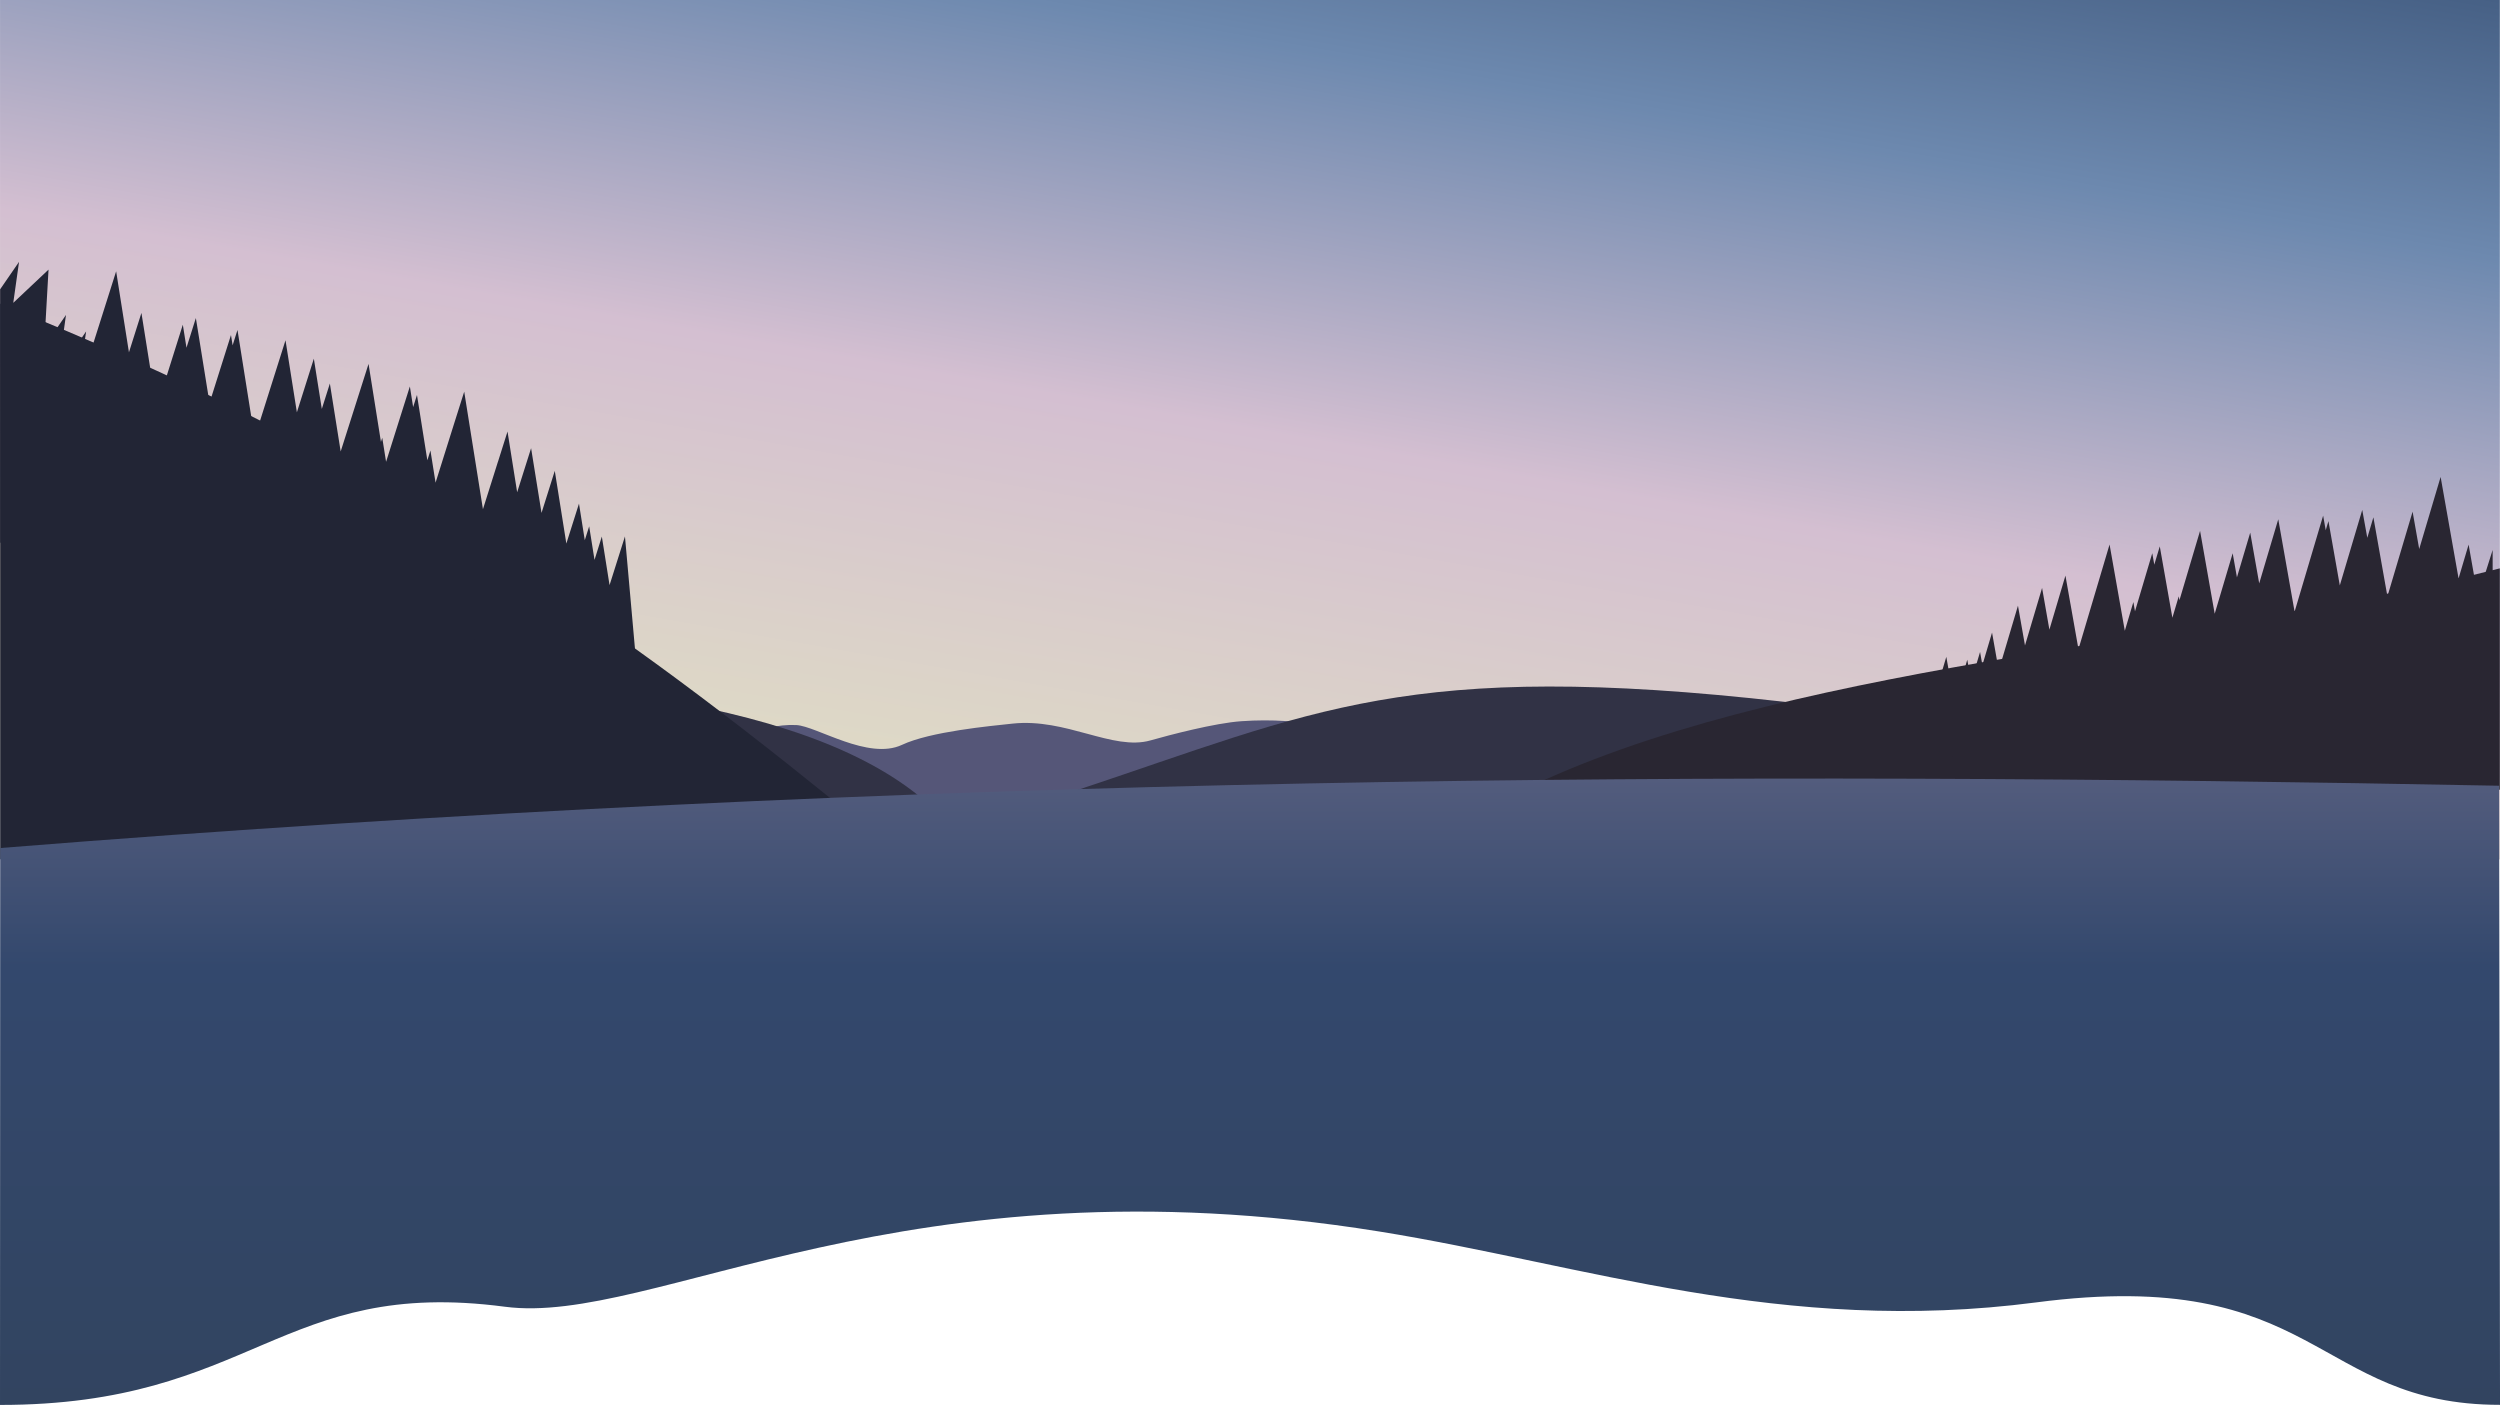
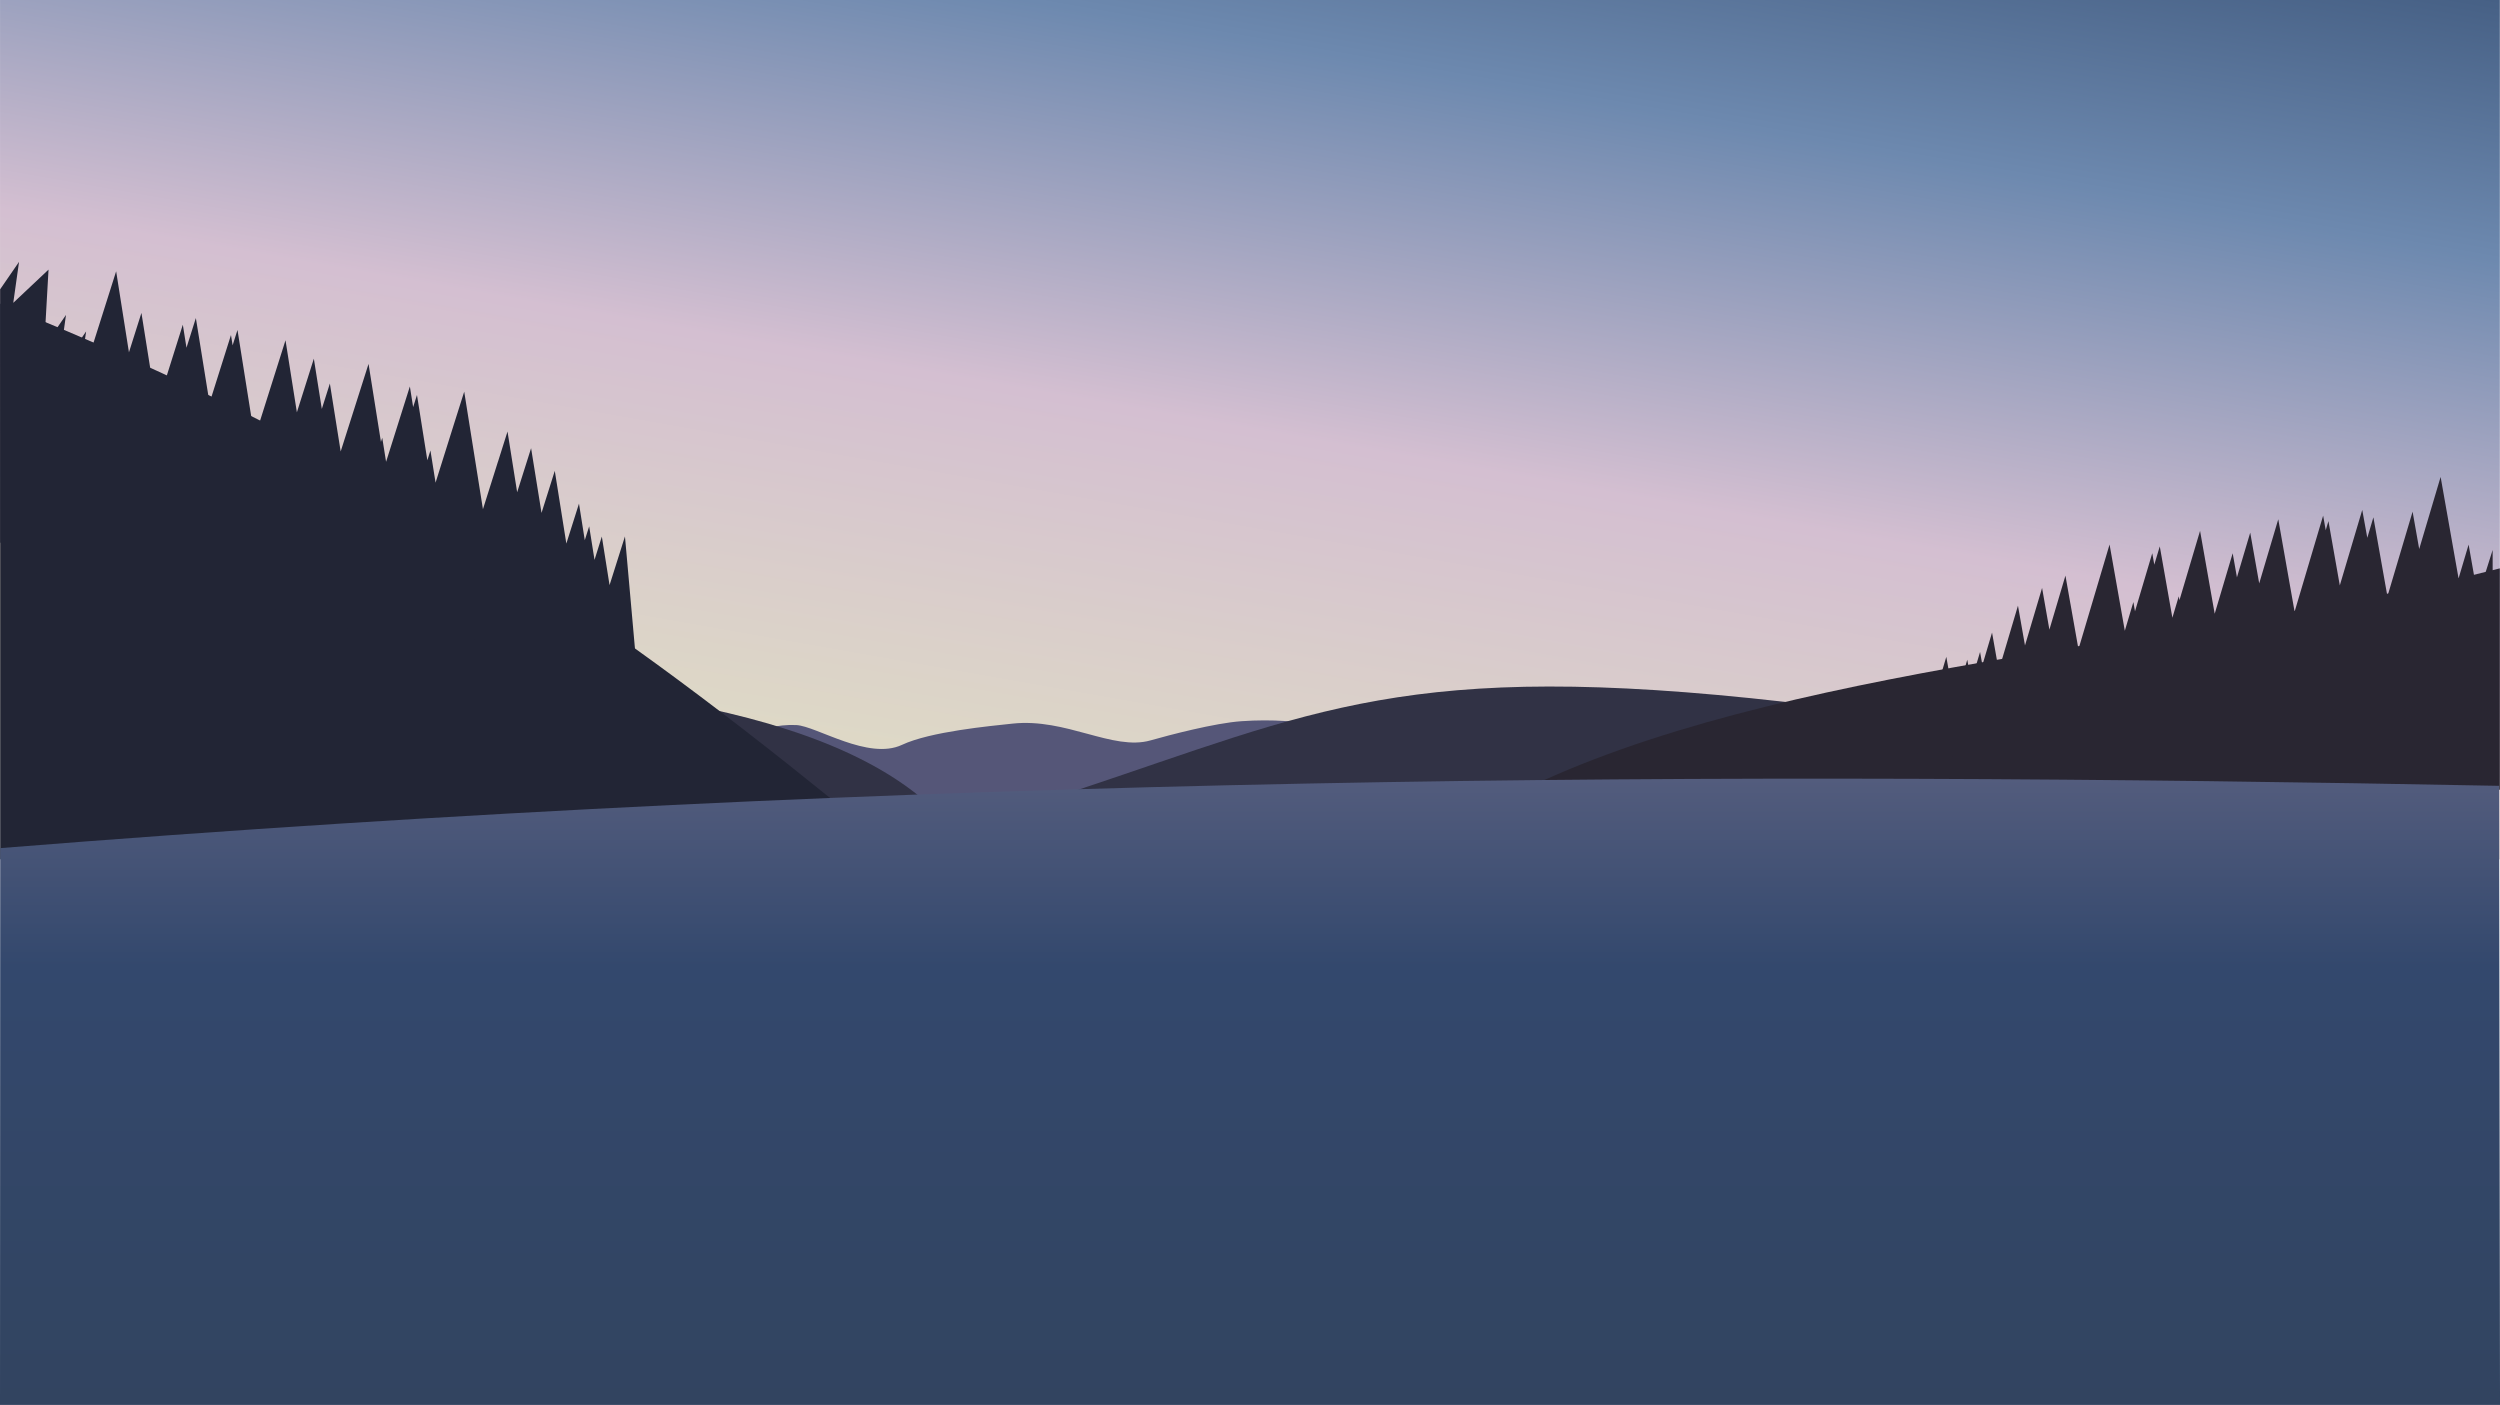
<svg xmlns="http://www.w3.org/2000/svg" viewBox="0 0 1366.61 768">
-   <g id="Layer_5" data-name="Layer 5">
-     <rect id="Sky" class="cls-1" x="0.02" width="1366.5" height="469.79" />
-   </g>
-   <g id="Layer_4" data-name="Layer 4">
-     <path id="mountains" class="cls-2" d="M435.25,396.35c11.08.59,39.38,19.46,57.76,10.81,15.5-7.28,48.39-10.3,60.4-11.6,29.33-3.17,54.85,15,75.38,9.19,10.07-2.86,35.16-9.51,49.77-10.51,69.22-4.75,89,29.16,89,36.5S330,447.41,330,447.41,395.69,394.24,435.25,396.35Z" transform="translate(0.07)" />
-     <path id="hill" class="cls-3" d="M975.87,383.7c-206.7-23.41-256.84,5-388.65,48.72l373.92-6.77Z" transform="translate(0.07)" />
-     <path id="hill-2" data-name="hill" class="cls-3" d="M342,379.34c60.14,8.7,121.91,24.35,161,56.35.11.09-158,8-158,8Z" transform="translate(0.07)" />
-   </g>
-   <g id="Layer_3" data-name="Layer 3">
-     <path id="hill-3" data-name="hill" class="cls-4" d="M.05,166c200,80,327,167.65,455.56,271.76C456,438.08.05,469.69.05,469.69Z" transform="translate(0.07)" />
-     <path id="trees_left" data-name="trees left" class="cls-4" d="M348,365.46l-6.44-72.23-8.42,26.63-4.22-26.57-4,12.77-2.92-18.35-2.4,7.59-3.17-20-6.91,21.84-6.32-39.75-7.25,23L290.25,245l-7.62,24.09-5.27-33.2-5.17,16.37,0-.06-8.26,26.15L253.69,214.1l-6.09,19.27L238,263.93l0-.28-2.77-17.39-1.69,5.35-5.67-35.71-2.1,6.64-1.79-11.28-13,41.19-2.1-13.15-.71,2.26-6.78-42.64L186.16,246.8l-5.91-37.16-4.4,13.91-4.36-27.48-9.27,29.32L156,186l-16.87,53.36-9.38-59-2.66,8.43-.9-5.64-11.72,37.12L107,173.86l-5.13,16.23-2-12.59L85.52,223.05l-8.28-52L70.42,192.6l-7-44.3L44.86,206.89l-.8-5L47,181.18l-5,7.31-2.08,3-8.28,12L36,172.16,24.07,189.47l2.39-42.09L7.18,165.55l3.16-22.41L0,158.16.05,296.7h0c6.43-.7,11.07-1.6,11.07-1.6l1.38-9.76c1.49.87,3.07,1.76,4.69,2.63l-6.25,19.79a149.16,149.16,0,0,0,20.43,12.43c10.14,5,24.17,6.07,24.17,6.07l-2.69-16.94c.91.27,1.81.52,2.71.75a134.13,134.13,0,0,0,11.86,6.66c10.12,5,24.16,6.07,24.16,6.07l-1.81-11.41c1.64.91,3.34,1.81,5.07,2.65,1,.47,2,.91,3,1.32a135.6,135.6,0,0,0,12.43,7c10.14,5,24.17,6.07,24.17,6.07l-.08-.53a95.14,95.14,0,0,0,10,1.9c1.7.94,3.48,1.88,5.29,2.76,10.14,5,24.17,6.08,24.17,6.08l-.48-3c2.65,1.58,5.6,3.22,8.62,4.7,10.13,5,24.16,6.07,24.16,6.07l-.85-5.37a85.64,85.64,0,0,0,20.46,4.47l0-.23c.73.38,1.48.76,2.22,1.12,10.14,5,24.17,6.08,24.17,6.08l-1.31-8.25a139.36,139.36,0,0,0,14.19,8.14c10.12,5,24.16,6.07,24.16,6.07l-.78-5c2.35,1.39,17.61,6.27,20.25,7.56C312.91,363.16,348,365.46,348,365.46Z" transform="translate(0.07)" />
-   </g>
-   <g id="Layer_2" data-name="Layer 2">
-     <path id="hill-4" data-name="hill" class="cls-5" d="M1366.44,310.69c-155,40-377,50-523,116-.4.19,523,5,523,5Z" transform="translate(0.07)" />
-     <path id="trees_right" data-name="trees right" class="cls-5" d="M1362.61,411.89a137.63,137.63,0,0,1-20.06,8.85c-9.81,3.3-22.7,2.62-22.7,2.62l4.48-15.08q-1.29.21-2.55.36a123.41,123.41,0,0,1-11.58,4.63c-9.8,3.3-22.69,2.62-22.69,2.62l3-10.15c-1.6.63-3.25,1.24-4.92,1.8-.93.31-1.89.59-2.86.84a125.22,125.22,0,0,1-12.14,4.89c-9.81,3.3-22.7,2.62-22.7,2.62l.14-.47a85.82,85.82,0,0,1-9.29.53c-1.66.65-3.39,1.29-5.14,1.88-9.81,3.3-22.7,2.62-22.7,2.62l.8-2.69c-2.6,1.12-5.47,2.25-8.4,3.24-9.8,3.3-22.69,2.62-22.69,2.62l1.42-4.78a78.34,78.34,0,0,1-19.13,1.61l.06-.21c-.71.26-1.43.52-2.15.76-9.81,3.3-22.7,2.62-22.7,2.62l2.18-7.34a128.85,128.85,0,0,1-13.87,5.7c-9.8,3.3-22.69,2.62-22.69,2.62l1.31-4.43c-2.31,1-4.81,1.94-7.36,2.8-9.81,3.3-22.7,2.62-22.7,2.62l1.72-5.78a65.42,65.42,0,0,1-9.91.39l2.06-6.94a46,46,0,0,1-9.32.61l.87-2.92a41.42,41.42,0,0,1-12.35,1.35l15.82-53.25,4.46,25.21,7-23.64,2.14,12.09,4.85-16.33,1.27,7.19,5.28-17.78,3.66,20.68,10.51-35.38,3.84,21.74,9.34-31.44,4,22.81,8.77-29.54,2.74,15.5,0-.06,4.38,24.76,17-57.21,3.23,18.25,5.11,28.93.07-.25,4.6-15.47.89,5.06,9.44-31.77,1.11,6.28,3-10,6.89,39,3.48-11.7.38,2.14,11.27-37.94,8,45.33,9.83-33.07,2.33,13.17,7.26-24.45,4.91,27.76,10.42-35.07,8.93,50.52,15.6-52.5,1.41,8,1.49-5,6.21,35.15,12.27-41.28L1294,294l3.33-11.21L1305,326l13.76-46.3,3.61,20.43,11.71-39.42,9.81,55.48,5.49-18.49,5.05,28.58,8.09-25.65Z" transform="translate(0.07)" />
-   </g>
-   <g id="Layer_1" data-name="Layer 1">
-     <path id="snowice" class="cls-6" d="M-.07,768c138.31,0,153-69.88,276-53.68C357,725,493.49,631.24,753.8,673.18c112,18,220.31,56.93,359.21,38.77,154.29-20.18,151.91,56,253.54,56l-.5-338.43c-421-8.2-861-6.47-1366,34.05Z" transform="translate(0.07)" />
-   </g>
  <defs>
    <style>
      .cls-1 {
        fill: url(#linear-gradient);
      }

      .cls-2 {
        fill: #555678;
      }

      .cls-3 {
        fill: #313245;
      }

      .cls-4 {
        fill: #222535;
      }

      .cls-5 {
        fill: #292632;
      }

      .cls-6 {
        fill: url(#linear-gradient-2);
      }
    </style>
    <linearGradient id="linear-gradient" x1="622.5" y1="579.55" x2="744.04" y2="-109.76" gradientUnits="userSpaceOnUse">
      <stop offset="0" stop-color="#dfdfdf" />
      <stop offset="0.2" stop-color="#ded9c6" />
      <stop offset="0.5" stop-color="#d4bfd1" />
      <stop offset="0.8" stop-color="#6d89af" />
      <stop offset="1" stop-color="#466085" />
    </linearGradient>
    <linearGradient id="linear-gradient-2" x1="683.24" y1="768" x2="683.24" y2="425.65" gradientUnits="userSpaceOnUse">
      <stop offset="0" stop-color="#324460" />
      <stop offset="0.7" stop-color="#33486d" />
      <stop offset="1" stop-color="#535c7d" />
    </linearGradient>
  </defs>
+   <g id="Layer_5" data-name="Layer 5">
+     <rect id="Sky" class="cls-1" x="0.02" width="1366.5" height="469.79" />
+   </g>
+   <g id="Layer_4" data-name="Layer 4">
+     <path id="mountains" class="cls-2" d="M435.25,396.35c11.08.59,39.38,19.46,57.76,10.81,15.5-7.28,48.39-10.3,60.4-11.6,29.33-3.17,54.85,15,75.38,9.19,10.07-2.86,35.16-9.51,49.77-10.51,69.22-4.75,89,29.16,89,36.5S330,447.41,330,447.41,395.69,394.24,435.25,396.35Z" transform="translate(0.07)" />
+     <path id="hill" class="cls-3" d="M975.87,383.7c-206.7-23.41-256.84,5-388.65,48.72l373.92-6.77Z" transform="translate(0.07)" />
+     <path id="hill-2" data-name="hill" class="cls-3" d="M342,379.34c60.14,8.7,121.91,24.35,161,56.35.11.09-158,8-158,8Z" transform="translate(0.07)" />
+   </g>
+   <g id="Layer_3" data-name="Layer 3">
+     <path id="hill-3" data-name="hill" class="cls-4" d="M.05,166c200,80,327,167.65,455.56,271.76C456,438.08.05,469.69.05,469.69Z" transform="translate(0.07)" />
+     <path id="trees_left" data-name="trees left" class="cls-4" d="M348,365.46l-6.44-72.23-8.42,26.63-4.22-26.57-4,12.77-2.92-18.35-2.4,7.59-3.17-20-6.91,21.84-6.32-39.75-7.25,23L290.25,245l-7.62,24.09-5.27-33.2-5.17,16.37,0-.06-8.26,26.15L253.69,214.1l-6.09,19.27L238,263.93l0-.28-2.77-17.39-1.69,5.35-5.67-35.71-2.1,6.64-1.79-11.28-13,41.19-2.1-13.15-.71,2.26-6.78-42.64L186.16,246.8l-5.91-37.16-4.4,13.91-4.36-27.48-9.27,29.32L156,186l-16.87,53.36-9.38-59-2.66,8.43-.9-5.64-11.72,37.12L107,173.86l-5.13,16.23-2-12.59L85.52,223.05l-8.28-52L70.42,192.6l-7-44.3L44.86,206.89l-.8-5L47,181.18l-5,7.31-2.08,3-8.28,12L36,172.16,24.07,189.47l2.39-42.09L7.18,165.55l3.16-22.41L0,158.16.05,296.7h0c6.43-.7,11.07-1.6,11.07-1.6l1.38-9.76c1.49.87,3.07,1.76,4.69,2.63l-6.25,19.79a149.16,149.16,0,0,0,20.43,12.43c10.14,5,24.17,6.07,24.17,6.07l-2.69-16.94c.91.27,1.81.52,2.71.75a134.13,134.13,0,0,0,11.86,6.66c10.12,5,24.16,6.07,24.16,6.07l-1.81-11.41c1.64.91,3.34,1.81,5.07,2.65,1,.47,2,.91,3,1.32a135.6,135.6,0,0,0,12.43,7c10.14,5,24.17,6.07,24.17,6.07l-.08-.53a95.14,95.14,0,0,0,10,1.9c1.7.94,3.48,1.88,5.29,2.76,10.14,5,24.17,6.08,24.17,6.08l-.48-3c2.65,1.58,5.6,3.22,8.62,4.7,10.13,5,24.16,6.07,24.16,6.07l-.85-5.37a85.64,85.64,0,0,0,20.46,4.47l0-.23c.73.38,1.48.76,2.22,1.12,10.14,5,24.17,6.08,24.17,6.08l-1.31-8.25a139.36,139.36,0,0,0,14.19,8.14c10.12,5,24.16,6.07,24.16,6.07l-.78-5c2.35,1.39,17.61,6.27,20.25,7.56C312.91,363.16,348,365.46,348,365.46Z" transform="translate(0.07)" />
+   </g>
+   <g id="Layer_2" data-name="Layer 2">
+     <path id="hill-4" data-name="hill" class="cls-5" d="M1366.44,310.69c-155,40-377,50-523,116-.4.19,523,5,523,5Z" transform="translate(0.07)" />
+     <path id="trees_right" data-name="trees right" class="cls-5" d="M1362.61,411.89a137.63,137.63,0,0,1-20.06,8.85c-9.81,3.3-22.7,2.62-22.7,2.62l4.48-15.08q-1.29.21-2.55.36a123.41,123.41,0,0,1-11.58,4.63c-9.8,3.3-22.69,2.62-22.69,2.62l3-10.15c-1.6.63-3.25,1.24-4.92,1.8-.93.31-1.89.59-2.86.84a125.22,125.22,0,0,1-12.14,4.89c-9.81,3.3-22.7,2.62-22.7,2.62l.14-.47a85.82,85.82,0,0,1-9.29.53c-1.66.65-3.39,1.29-5.14,1.88-9.81,3.3-22.7,2.62-22.7,2.62l.8-2.69c-2.6,1.12-5.47,2.25-8.4,3.24-9.8,3.3-22.69,2.62-22.69,2.62l1.42-4.78a78.34,78.34,0,0,1-19.13,1.61l.06-.21c-.71.26-1.43.52-2.15.76-9.81,3.3-22.7,2.62-22.7,2.62l2.18-7.34a128.85,128.85,0,0,1-13.87,5.7c-9.8,3.3-22.69,2.62-22.69,2.62l1.31-4.43c-2.31,1-4.81,1.94-7.36,2.8-9.81,3.3-22.7,2.62-22.7,2.62l1.72-5.78a65.42,65.42,0,0,1-9.91.39l2.06-6.94a46,46,0,0,1-9.32.61l.87-2.92a41.42,41.42,0,0,1-12.35,1.35l15.82-53.25,4.46,25.21,7-23.64,2.14,12.09,4.85-16.33,1.27,7.19,5.28-17.78,3.66,20.68,10.51-35.38,3.84,21.74,9.34-31.44,4,22.81,8.77-29.54,2.74,15.5,0-.06,4.38,24.76,17-57.21,3.23,18.25,5.11,28.93.07-.25,4.6-15.47.89,5.06,9.44-31.77,1.11,6.28,3-10,6.89,39,3.48-11.7.38,2.14,11.27-37.94,8,45.33,9.83-33.07,2.33,13.17,7.26-24.45,4.91,27.76,10.42-35.07,8.93,50.52,15.6-52.5,1.41,8,1.49-5,6.21,35.15,12.27-41.28L1294,294l3.33-11.21L1305,326l13.76-46.3,3.61,20.43,11.71-39.42,9.81,55.48,5.49-18.49,5.05,28.58,8.09-25.65Z" transform="translate(0.07)" />
+   </g>
+   <g id="Layer_1" data-name="Layer 1">
+     <path id="snowice" class="cls-6" d="M1366.55,768l-.5-338.43c-421-8.2-861-6.47-1366,34.05L-.07,768Z" transform="translate(0.07)" />
+   </g>
</svg>
